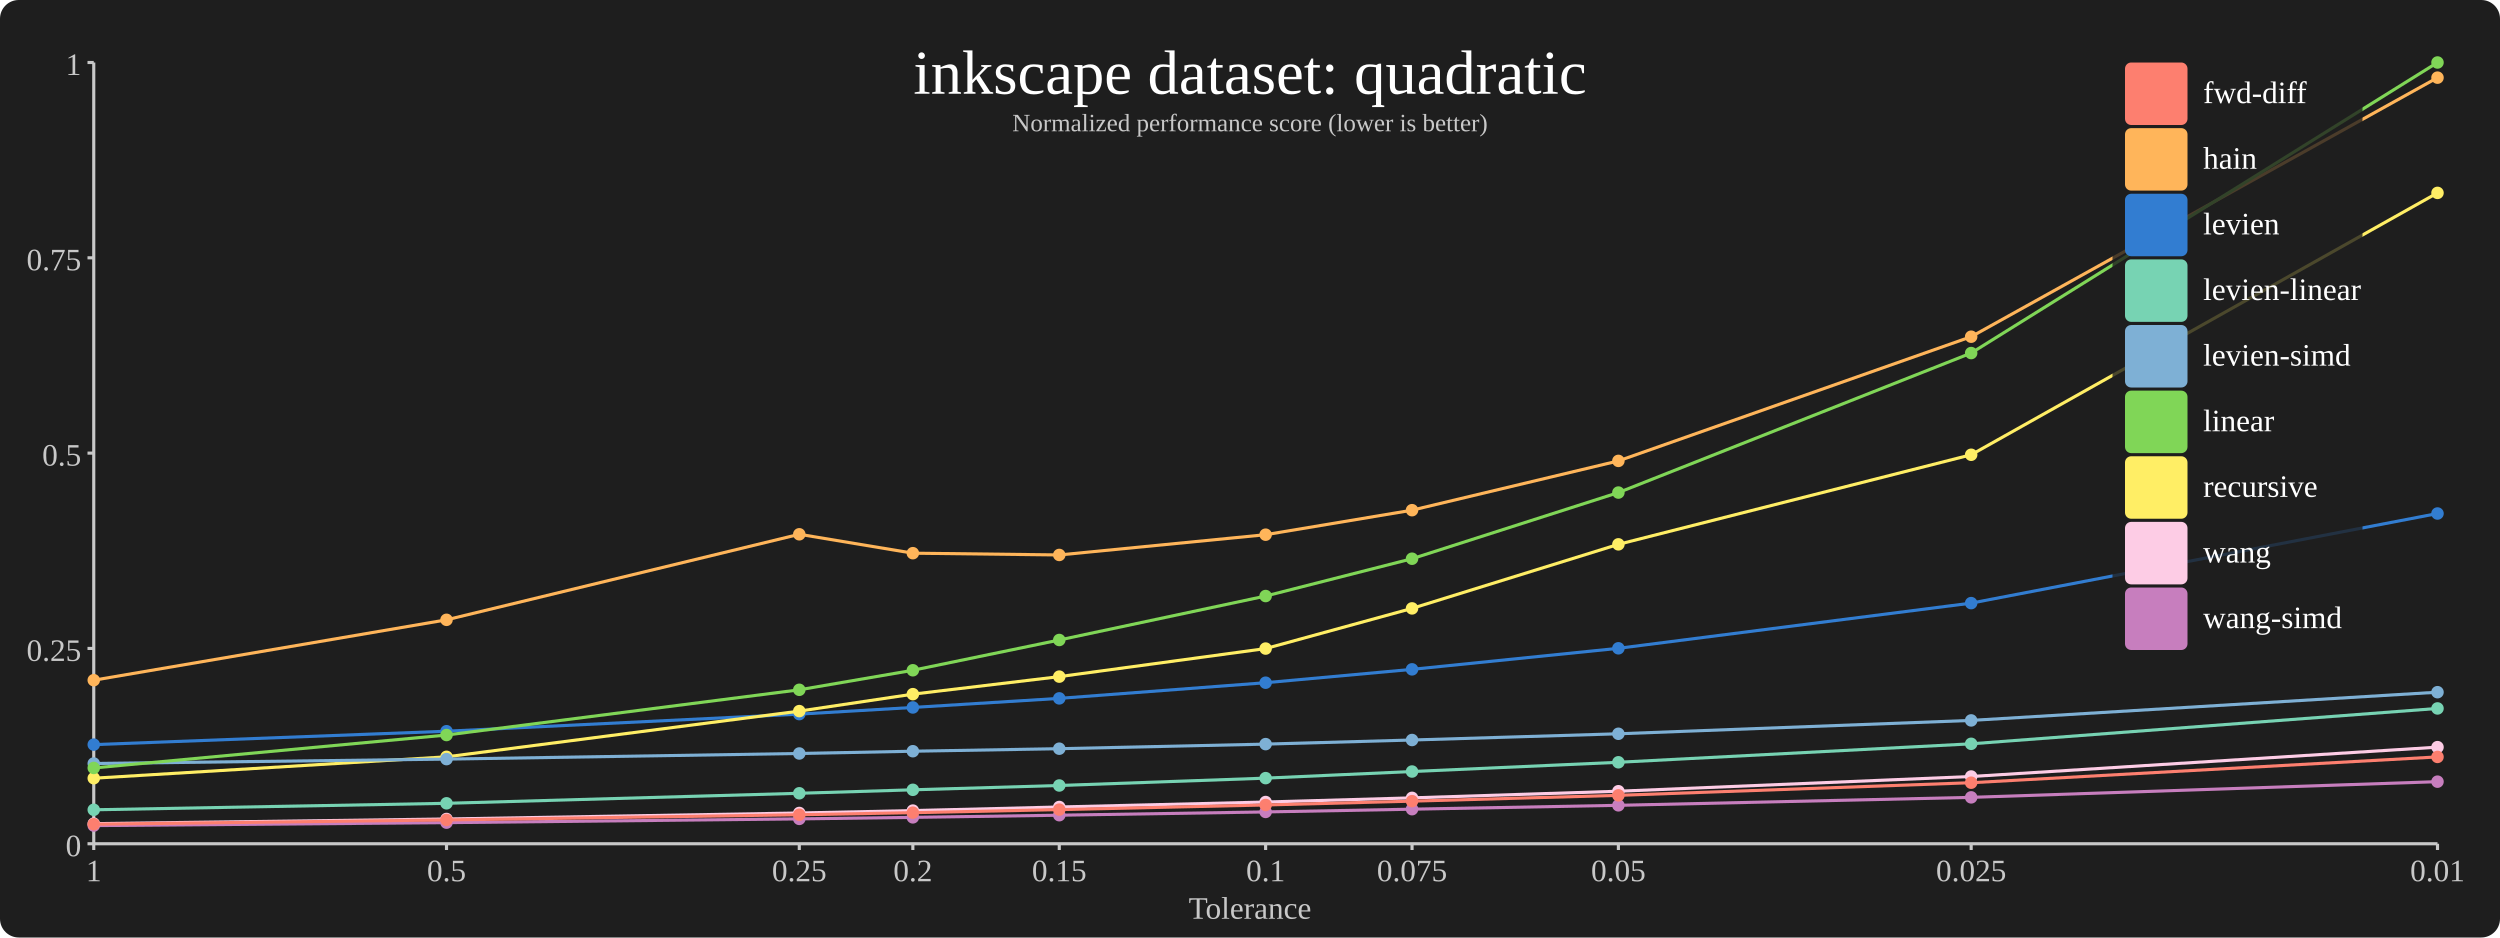
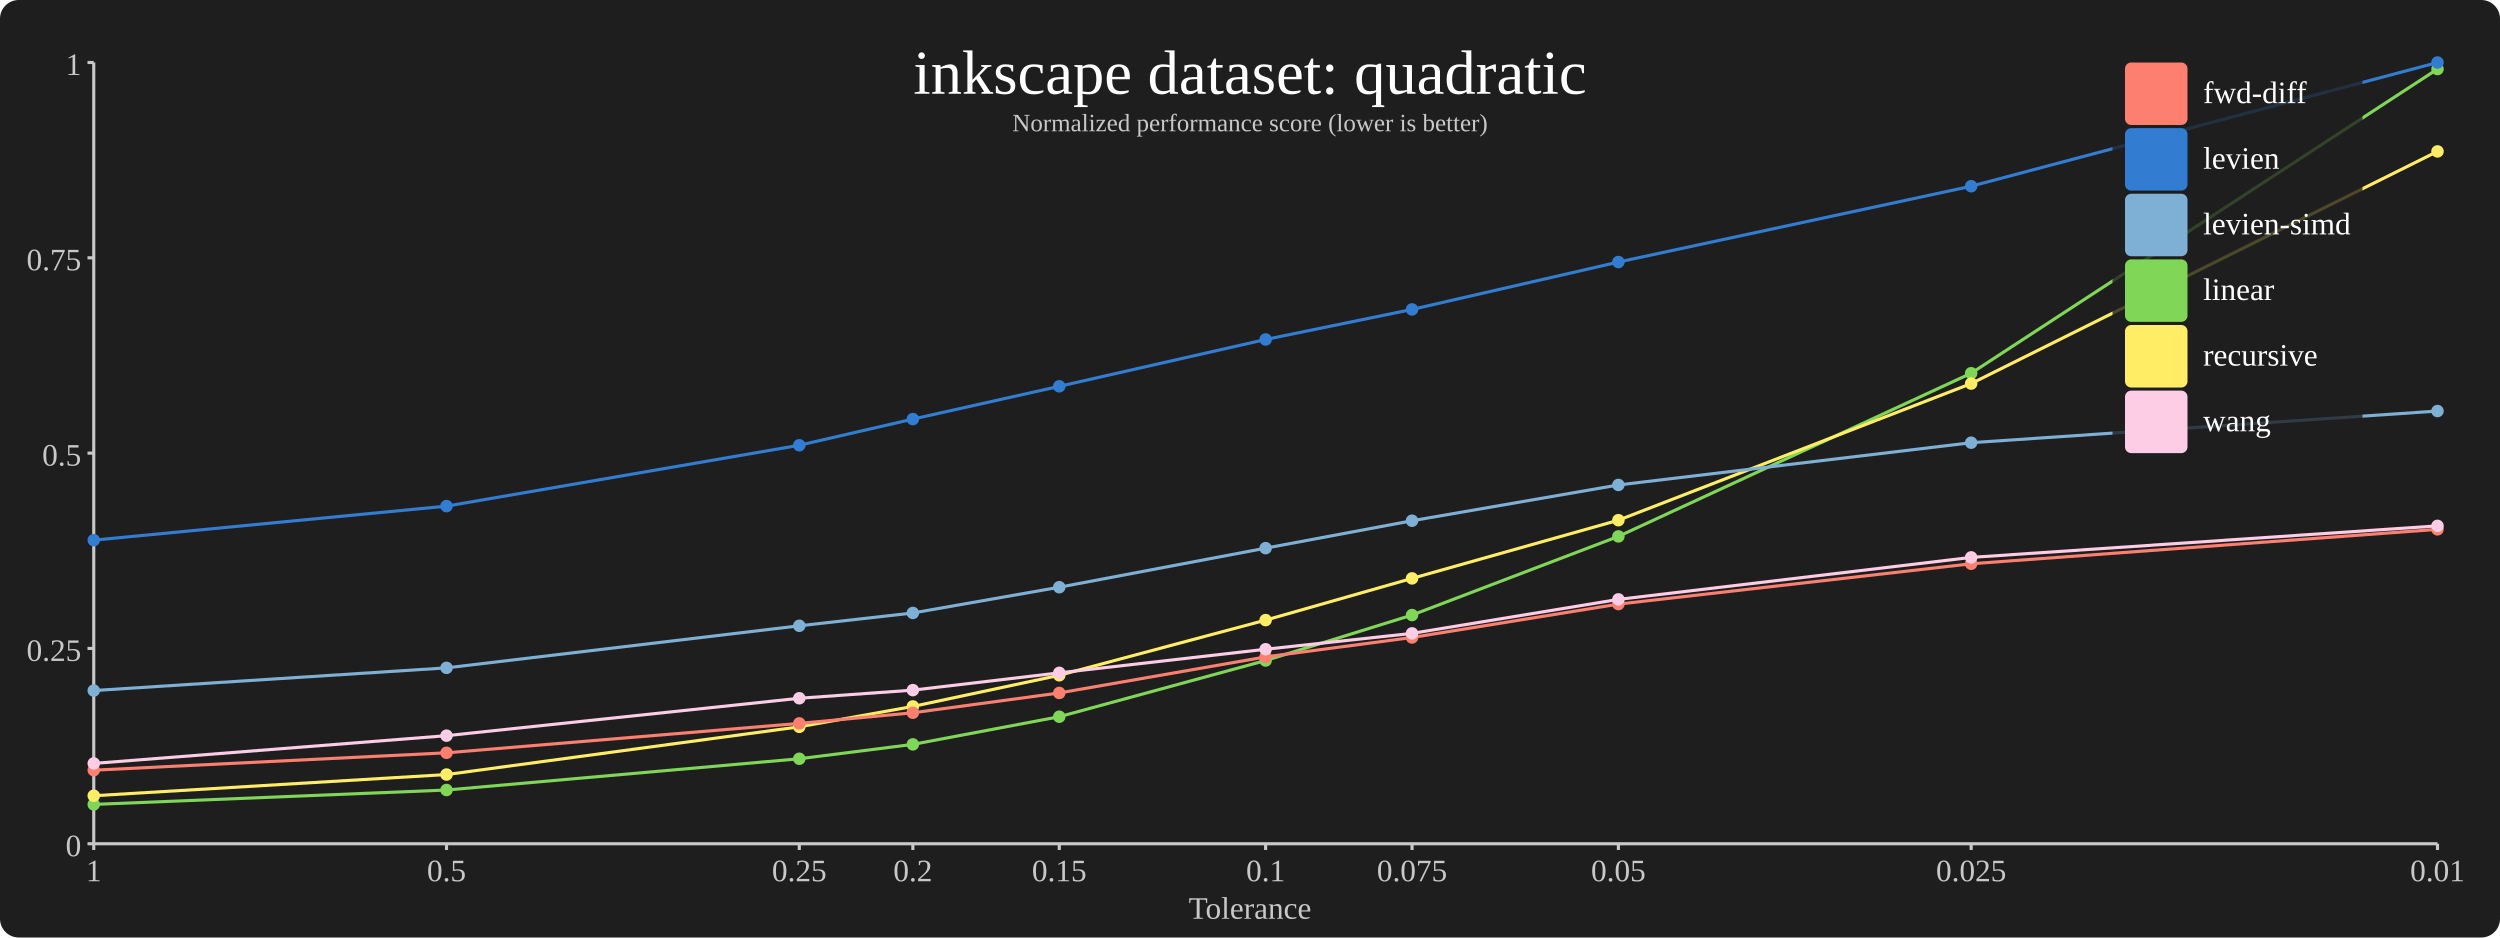
<svg xmlns="http://www.w3.org/2000/svg" viewBox="0 0 800 300">
  <rect x="0" y="0" width="800" height="300" ry="6" style="fill:rgb(30,30,30);stroke:none;fill-opacity:1;stroke-opacity:1;" />
  <path d="M 30 20 L 30 270" style="stroke:rgb(200,200,200);stroke-width:1" />
  <path d="M 30 270 L 780 270" style="stroke:rgb(200,200,200);stroke-width:1" />
  <path d="M 780 270 L 780 272" style="stroke:rgb(200,200,200);stroke-width:1" />
  <text x="780" y="282" style="font-size:10px;fill:rgb(200,200,200);text-anchor:middle;text-align:center;"> 0.01 </text>
  <path d="M 630.772 270 L 630.772 272" style="stroke:rgb(200,200,200);stroke-width:1" />
  <text x="630.772" y="282" style="font-size:10px;fill:rgb(200,200,200);text-anchor:middle;text-align:center;"> 0.025 </text>
  <path d="M 517.886 270 L 517.886 272" style="stroke:rgb(200,200,200);stroke-width:1" />
  <text x="517.886" y="282" style="font-size:10px;fill:rgb(200,200,200);text-anchor:middle;text-align:center;"> 0.05 </text>
  <path d="M 451.852 270 L 451.852 272" style="stroke:rgb(200,200,200);stroke-width:1" />
  <text x="451.852" y="282" style="font-size:10px;fill:rgb(200,200,200);text-anchor:middle;text-align:center;"> 0.075 </text>
  <path d="M 405 270 L 405 272" style="stroke:rgb(200,200,200);stroke-width:1" />
  <text x="405" y="282" style="font-size:10px;fill:rgb(200,200,200);text-anchor:middle;text-align:center;"> 0.1 </text>
  <path d="M 338.966 270 L 338.966 272" style="stroke:rgb(200,200,200);stroke-width:1" />
  <text x="338.966" y="282" style="font-size:10px;fill:rgb(200,200,200);text-anchor:middle;text-align:center;"> 0.15 </text>
  <path d="M 292.114 270 L 292.114 272" style="stroke:rgb(200,200,200);stroke-width:1" />
  <text x="292.114" y="282" style="font-size:10px;fill:rgb(200,200,200);text-anchor:middle;text-align:center;"> 0.2 </text>
  <path d="M 255.773 270 L 255.773 272" style="stroke:rgb(200,200,200);stroke-width:1" />
  <text x="255.773" y="282" style="font-size:10px;fill:rgb(200,200,200);text-anchor:middle;text-align:center;"> 0.25 </text>
  <path d="M 142.886 270 L 142.886 272" style="stroke:rgb(200,200,200);stroke-width:1" />
  <text x="142.886" y="282" style="font-size:10px;fill:rgb(200,200,200);text-anchor:middle;text-align:center;"> 0.5 </text>
  <path d="M 30 270 L 30 272" style="stroke:rgb(200,200,200);stroke-width:1" />
  <text x="30" y="282" style="font-size:10px;fill:rgb(200,200,200);text-anchor:middle;text-align:center;"> 1 </text>
  <path d="M 28 270 L 30 270" style="stroke:rgb(200,200,200);stroke-width:1" />
  <text x="26" y="274" style="font-size:10px;fill:rgb(200,200,200);text-anchor:end;text-align:right;"> 0 </text>
  <path d="M 28 207.5 L 30 207.5" style="stroke:rgb(200,200,200);stroke-width:1" />
  <text x="26" y="211.5" style="font-size:10px;fill:rgb(200,200,200);text-anchor:end;text-align:right;"> 0.25 </text>
  <path d="M 28 145 L 30 145" style="stroke:rgb(200,200,200);stroke-width:1" />
  <text x="26" y="149" style="font-size:10px;fill:rgb(200,200,200);text-anchor:end;text-align:right;"> 0.5 </text>
  <path d="M 28 82.5 L 30 82.5" style="stroke:rgb(200,200,200);stroke-width:1" />
  <text x="26" y="86.5" style="font-size:10px;fill:rgb(200,200,200);text-anchor:end;text-align:right;"> 0.75 </text>
  <path d="M 28 20 L 30 20" style="stroke:rgb(200,200,200);stroke-width:1" />
  <text x="26" y="24" style="font-size:10px;fill:rgb(200,200,200);text-anchor:end;text-align:right;"> 1 </text>
  <text x="400" y="294" style="font-size:10px;fill:rgb(200,200,200);text-anchor:middle;text-align:center;"> Tolerance </text>
-   <circle cx="780" cy="250.132" r="2" style="fill:rgb(199,126,190);stroke:none;fill-opacity:1;stroke-opacity:1;" />
-   <path d="M 780 250.132 L 630.772 255.155" style="stroke:rgb(199,126,190);stroke-width:1" />
-   <circle cx="630.772" cy="255.155" r="2" style="fill:rgb(199,126,190);stroke:none;fill-opacity:1;stroke-opacity:1;" />
-   <path d="M 630.772 255.155 L 517.886 257.705" style="stroke:rgb(199,126,190);stroke-width:1" />
-   <circle cx="517.886" cy="257.705" r="2" style="fill:rgb(199,126,190);stroke:none;fill-opacity:1;stroke-opacity:1;" />
-   <path d="M 517.886 257.705 L 451.852 258.938" style="stroke:rgb(199,126,190);stroke-width:1" />
-   <circle cx="451.852" cy="258.938" r="2" style="fill:rgb(199,126,190);stroke:none;fill-opacity:1;stroke-opacity:1;" />
-   <path d="M 451.852 258.938 L 405 259.817" style="stroke:rgb(199,126,190);stroke-width:1" />
-   <circle cx="405" cy="259.817" r="2" style="fill:rgb(199,126,190);stroke:none;fill-opacity:1;stroke-opacity:1;" />
-   <path d="M 405 259.817 L 338.966 260.865" style="stroke:rgb(199,126,190);stroke-width:1" />
-   <circle cx="338.966" cy="260.865" r="2" style="fill:rgb(199,126,190);stroke:none;fill-opacity:1;stroke-opacity:1;" />
-   <path d="M 338.966 260.865 L 292.114 261.555" style="stroke:rgb(199,126,190);stroke-width:1" />
-   <circle cx="292.114" cy="261.555" r="2" style="fill:rgb(199,126,190);stroke:none;fill-opacity:1;stroke-opacity:1;" />
-   <path d="M 292.114 261.555 L 255.773 262.043" style="stroke:rgb(199,126,190);stroke-width:1" />
-   <circle cx="255.773" cy="262.043" r="2" style="fill:rgb(199,126,190);stroke:none;fill-opacity:1;stroke-opacity:1;" />
-   <path d="M 255.773 262.043 L 142.886 263.248" style="stroke:rgb(199,126,190);stroke-width:1" />
-   <circle cx="142.886" cy="263.248" r="2" style="fill:rgb(199,126,190);stroke:none;fill-opacity:1;stroke-opacity:1;" />
-   <path d="M 142.886 263.248 L 30 264.19" style="stroke:rgb(199,126,190);stroke-width:1" />
-   <circle cx="30" cy="264.19" r="2" style="fill:rgb(199,126,190);stroke:none;fill-opacity:1;stroke-opacity:1;" />
-   <circle cx="780" cy="164.323" r="2" style="fill:rgb(50,125,209);stroke:none;fill-opacity:1;stroke-opacity:1;" />
-   <path d="M 780 164.323 L 630.772 192.998" style="stroke:rgb(50,125,209);stroke-width:1" />
-   <circle cx="630.772" cy="192.998" r="2" style="fill:rgb(50,125,209);stroke:none;fill-opacity:1;stroke-opacity:1;" />
-   <path d="M 630.772 192.998 L 517.886 207.458" style="stroke:rgb(50,125,209);stroke-width:1" />
-   <circle cx="517.886" cy="207.458" r="2" style="fill:rgb(50,125,209);stroke:none;fill-opacity:1;stroke-opacity:1;" />
-   <path d="M 517.886 207.458 L 451.852 214.192" style="stroke:rgb(50,125,209);stroke-width:1" />
-   <circle cx="451.852" cy="214.192" r="2" style="fill:rgb(50,125,209);stroke:none;fill-opacity:1;stroke-opacity:1;" />
-   <path d="M 451.852 214.192 L 405 218.465" style="stroke:rgb(50,125,209);stroke-width:1" />
-   <circle cx="405" cy="218.465" r="2" style="fill:rgb(50,125,209);stroke:none;fill-opacity:1;stroke-opacity:1;" />
-   <path d="M 405 218.465 L 338.966 223.48" style="stroke:rgb(50,125,209);stroke-width:1" />
-   <circle cx="338.966" cy="223.48" r="2" style="fill:rgb(50,125,209);stroke:none;fill-opacity:1;stroke-opacity:1;" />
-   <path d="M 338.966 223.48 L 292.114 226.385" style="stroke:rgb(50,125,209);stroke-width:1" />
-   <circle cx="292.114" cy="226.385" r="2" style="fill:rgb(50,125,209);stroke:none;fill-opacity:1;stroke-opacity:1;" />
-   <path d="M 292.114 226.385 L 255.773 228.518" style="stroke:rgb(50,125,209);stroke-width:1" />
-   <circle cx="255.773" cy="228.518" r="2" style="fill:rgb(50,125,209);stroke:none;fill-opacity:1;stroke-opacity:1;" />
-   <path d="M 255.773 228.518 L 142.886 233.99" style="stroke:rgb(50,125,209);stroke-width:1" />
-   <circle cx="142.886" cy="233.99" r="2" style="fill:rgb(50,125,209);stroke:none;fill-opacity:1;stroke-opacity:1;" />
-   <path d="M 142.886 233.99 L 30 238.278" style="stroke:rgb(50,125,209);stroke-width:1" />
-   <circle cx="30" cy="238.278" r="2" style="fill:rgb(50,125,209);stroke:none;fill-opacity:1;stroke-opacity:1;" />
-   <circle cx="780" cy="24.848" r="2" style="fill:rgb(255,181,90);stroke:none;fill-opacity:1;stroke-opacity:1;" />
-   <path d="M 780 24.848 L 630.772 107.745" style="stroke:rgb(255,181,90);stroke-width:1" />
-   <circle cx="630.772" cy="107.745" r="2" style="fill:rgb(255,181,90);stroke:none;fill-opacity:1;stroke-opacity:1;" />
-   <path d="M 630.772 107.745 L 517.886 147.488" style="stroke:rgb(255,181,90);stroke-width:1" />
-   <circle cx="517.886" cy="147.488" r="2" style="fill:rgb(255,181,90);stroke:none;fill-opacity:1;stroke-opacity:1;" />
-   <path d="M 517.886 147.488 L 451.852 163.257" style="stroke:rgb(255,181,90);stroke-width:1" />
-   <circle cx="451.852" cy="163.257" r="2" style="fill:rgb(255,181,90);stroke:none;fill-opacity:1;stroke-opacity:1;" />
-   <path d="M 451.852 163.257 L 405 171.1" style="stroke:rgb(255,181,90);stroke-width:1" />
-   <circle cx="405" cy="171.1" r="2" style="fill:rgb(255,181,90);stroke:none;fill-opacity:1;stroke-opacity:1;" />
-   <path d="M 405 171.1 L 338.966 177.585" style="stroke:rgb(255,181,90);stroke-width:1" />
-   <circle cx="338.966" cy="177.585" r="2" style="fill:rgb(255,181,90);stroke:none;fill-opacity:1;stroke-opacity:1;" />
-   <path d="M 338.966 177.585 L 292.114 177.02" style="stroke:rgb(255,181,90);stroke-width:1" />
-   <circle cx="292.114" cy="177.02" r="2" style="fill:rgb(255,181,90);stroke:none;fill-opacity:1;stroke-opacity:1;" />
-   <path d="M 292.114 177.02 L 255.773 170.972" style="stroke:rgb(255,181,90);stroke-width:1" />
-   <circle cx="255.773" cy="170.972" r="2" style="fill:rgb(255,181,90);stroke:none;fill-opacity:1;stroke-opacity:1;" />
-   <path d="M 255.773 170.972 L 142.886 198.343" style="stroke:rgb(255,181,90);stroke-width:1" />
-   <circle cx="142.886" cy="198.343" r="2" style="fill:rgb(255,181,90);stroke:none;fill-opacity:1;stroke-opacity:1;" />
-   <path d="M 142.886 198.343 L 30 217.662" style="stroke:rgb(255,181,90);stroke-width:1" />
-   <circle cx="30" cy="217.662" r="2" style="fill:rgb(255,181,90);stroke:none;fill-opacity:1;stroke-opacity:1;" />
-   <circle cx="780" cy="61.725" r="2" style="fill:rgb(255,238,101);stroke:none;fill-opacity:1;stroke-opacity:1;" />
-   <path d="M 780 61.725 L 630.772 145.525" style="stroke:rgb(255,238,101);stroke-width:1" />
-   <circle cx="630.772" cy="145.525" r="2" style="fill:rgb(255,238,101);stroke:none;fill-opacity:1;stroke-opacity:1;" />
-   <path d="M 630.772 145.525 L 517.886 174.19" style="stroke:rgb(255,238,101);stroke-width:1" />
-   <circle cx="517.886" cy="174.19" r="2" style="fill:rgb(255,238,101);stroke:none;fill-opacity:1;stroke-opacity:1;" />
-   <path d="M 517.886 174.19 L 451.852 194.685" style="stroke:rgb(255,238,101);stroke-width:1" />
-   <circle cx="451.852" cy="194.685" r="2" style="fill:rgb(255,238,101);stroke:none;fill-opacity:1;stroke-opacity:1;" />
-   <path d="M 451.852 194.685 L 405 207.542" style="stroke:rgb(255,238,101);stroke-width:1" />
-   <circle cx="405" cy="207.542" r="2" style="fill:rgb(255,238,101);stroke:none;fill-opacity:1;stroke-opacity:1;" />
-   <path d="M 405 207.542 L 338.966 216.52" style="stroke:rgb(255,238,101);stroke-width:1" />
-   <circle cx="338.966" cy="216.52" r="2" style="fill:rgb(255,238,101);stroke:none;fill-opacity:1;stroke-opacity:1;" />
-   <path d="M 338.966 216.52 L 292.114 222.127" style="stroke:rgb(255,238,101);stroke-width:1" />
-   <circle cx="292.114" cy="222.127" r="2" style="fill:rgb(255,238,101);stroke:none;fill-opacity:1;stroke-opacity:1;" />
-   <path d="M 292.114 222.127 L 255.773 227.555" style="stroke:rgb(255,238,101);stroke-width:1" />
-   <circle cx="255.773" cy="227.555" r="2" style="fill:rgb(255,238,101);stroke:none;fill-opacity:1;stroke-opacity:1;" />
-   <path d="M 255.773 227.555 L 142.886 242.18" style="stroke:rgb(255,238,101);stroke-width:1" />
-   <circle cx="142.886" cy="242.18" r="2" style="fill:rgb(255,238,101);stroke:none;fill-opacity:1;stroke-opacity:1;" />
-   <path d="M 142.886 242.18 L 30 249.03" style="stroke:rgb(255,238,101);stroke-width:1" />
-   <circle cx="30" cy="249.03" r="2" style="fill:rgb(255,238,101);stroke:none;fill-opacity:1;stroke-opacity:1;" />
-   <circle cx="780" cy="239.088" r="2" style="fill:rgb(253,204,229);stroke:none;fill-opacity:1;stroke-opacity:1;" />
-   <path d="M 780 239.088 L 630.772 248.48" style="stroke:rgb(253,204,229);stroke-width:1" />
-   <circle cx="630.772" cy="248.48" r="2" style="fill:rgb(253,204,229);stroke:none;fill-opacity:1;stroke-opacity:1;" />
-   <path d="M 630.772 248.48 L 517.886 253.195" style="stroke:rgb(253,204,229);stroke-width:1" />
-   <circle cx="517.886" cy="253.195" r="2" style="fill:rgb(253,204,229);stroke:none;fill-opacity:1;stroke-opacity:1;" />
-   <path d="M 517.886 253.195 L 451.852 255.315" style="stroke:rgb(253,204,229);stroke-width:1" />
-   <circle cx="451.852" cy="255.315" r="2" style="fill:rgb(253,204,229);stroke:none;fill-opacity:1;stroke-opacity:1;" />
-   <path d="M 451.852 255.315 L 405 256.65" style="stroke:rgb(253,204,229);stroke-width:1" />
-   <circle cx="405" cy="256.65" r="2" style="fill:rgb(253,204,229);stroke:none;fill-opacity:1;stroke-opacity:1;" />
-   <path d="M 405 256.65 L 338.966 258.238" style="stroke:rgb(253,204,229);stroke-width:1" />
-   <circle cx="338.966" cy="258.238" r="2" style="fill:rgb(253,204,229);stroke:none;fill-opacity:1;stroke-opacity:1;" />
-   <path d="M 338.966 258.238 L 292.114 259.387" style="stroke:rgb(253,204,229);stroke-width:1" />
-   <circle cx="292.114" cy="259.387" r="2" style="fill:rgb(253,204,229);stroke:none;fill-opacity:1;stroke-opacity:1;" />
-   <path d="M 292.114 259.387 L 255.773 260.158" style="stroke:rgb(253,204,229);stroke-width:1" />
-   <circle cx="255.773" cy="260.158" r="2" style="fill:rgb(253,204,229);stroke:none;fill-opacity:1;stroke-opacity:1;" />
-   <path d="M 255.773 260.158 L 142.886 262.08" style="stroke:rgb(253,204,229);stroke-width:1" />
-   <circle cx="142.886" cy="262.08" r="2" style="fill:rgb(253,204,229);stroke:none;fill-opacity:1;stroke-opacity:1;" />
-   <path d="M 142.886 262.08 L 30 263.567" style="stroke:rgb(253,204,229);stroke-width:1" />
-   <circle cx="30" cy="263.567" r="2" style="fill:rgb(253,204,229);stroke:none;fill-opacity:1;stroke-opacity:1;" />
-   <circle cx="780" cy="221.502" r="2" style="fill:rgb(126,176,213);stroke:none;fill-opacity:1;stroke-opacity:1;" />
-   <path d="M 780 221.502 L 630.772 230.53" style="stroke:rgb(126,176,213);stroke-width:1" />
-   <circle cx="630.772" cy="230.53" r="2" style="fill:rgb(126,176,213);stroke:none;fill-opacity:1;stroke-opacity:1;" />
-   <path d="M 630.772 230.53 L 517.886 234.81" style="stroke:rgb(126,176,213);stroke-width:1" />
-   <circle cx="517.886" cy="234.81" r="2" style="fill:rgb(126,176,213);stroke:none;fill-opacity:1;stroke-opacity:1;" />
-   <path d="M 517.886 234.81 L 451.852 236.803" style="stroke:rgb(126,176,213);stroke-width:1" />
-   <circle cx="451.852" cy="236.803" r="2" style="fill:rgb(126,176,213);stroke:none;fill-opacity:1;stroke-opacity:1;" />
-   <path d="M 451.852 236.803 L 405 238.118" style="stroke:rgb(126,176,213);stroke-width:1" />
-   <circle cx="405" cy="238.118" r="2" style="fill:rgb(126,176,213);stroke:none;fill-opacity:1;stroke-opacity:1;" />
-   <path d="M 405 238.118 L 338.966 239.583" style="stroke:rgb(126,176,213);stroke-width:1" />
-   <circle cx="338.966" cy="239.583" r="2" style="fill:rgb(126,176,213);stroke:none;fill-opacity:1;stroke-opacity:1;" />
-   <path d="M 338.966 239.583 L 292.114 240.39" style="stroke:rgb(126,176,213);stroke-width:1" />
-   <circle cx="292.114" cy="240.39" r="2" style="fill:rgb(126,176,213);stroke:none;fill-opacity:1;stroke-opacity:1;" />
-   <path d="M 292.114 240.39 L 255.773 241.115" style="stroke:rgb(126,176,213);stroke-width:1" />
-   <circle cx="255.773" cy="241.115" r="2" style="fill:rgb(126,176,213);stroke:none;fill-opacity:1;stroke-opacity:1;" />
-   <path d="M 255.773 241.115 L 142.886 242.915" style="stroke:rgb(126,176,213);stroke-width:1" />
-   <circle cx="142.886" cy="242.915" r="2" style="fill:rgb(126,176,213);stroke:none;fill-opacity:1;stroke-opacity:1;" />
-   <path d="M 142.886 242.915 L 30 244.32" style="stroke:rgb(126,176,213);stroke-width:1" />
-   <circle cx="30" cy="244.32" r="2" style="fill:rgb(126,176,213);stroke:none;fill-opacity:1;stroke-opacity:1;" />
-   <circle cx="780" cy="242.213" r="2" style="fill:rgb(253,127,111);stroke:none;fill-opacity:1;stroke-opacity:1;" />
-   <path d="M 780 242.213 L 630.772 250.468" style="stroke:rgb(253,127,111);stroke-width:1" />
-   <circle cx="630.772" cy="250.468" r="2" style="fill:rgb(253,127,111);stroke:none;fill-opacity:1;stroke-opacity:1;" />
-   <path d="M 630.772 250.468 L 517.886 254.51" style="stroke:rgb(253,127,111);stroke-width:1" />
-   <circle cx="517.886" cy="254.51" r="2" style="fill:rgb(253,127,111);stroke:none;fill-opacity:1;stroke-opacity:1;" />
-   <path d="M 517.886 254.51 L 451.852 256.37" style="stroke:rgb(253,127,111);stroke-width:1" />
-   <circle cx="451.852" cy="256.37" r="2" style="fill:rgb(253,127,111);stroke:none;fill-opacity:1;stroke-opacity:1;" />
-   <path d="M 451.852 256.37 L 405 257.59" style="stroke:rgb(253,127,111);stroke-width:1" />
-   <circle cx="405" cy="257.59" r="2" style="fill:rgb(253,127,111);stroke:none;fill-opacity:1;stroke-opacity:1;" />
-   <path d="M 405 257.59 L 338.966 259.075" style="stroke:rgb(253,127,111);stroke-width:1" />
-   <circle cx="338.966" cy="259.075" r="2" style="fill:rgb(253,127,111);stroke:none;fill-opacity:1;stroke-opacity:1;" />
-   <path d="M 338.966 259.075 L 292.114 260.053" style="stroke:rgb(253,127,111);stroke-width:1" />
-   <circle cx="292.114" cy="260.053" r="2" style="fill:rgb(253,127,111);stroke:none;fill-opacity:1;stroke-opacity:1;" />
-   <path d="M 292.114 260.053 L 255.773 260.715" style="stroke:rgb(253,127,111);stroke-width:1" />
-   <circle cx="255.773" cy="260.715" r="2" style="fill:rgb(253,127,111);stroke:none;fill-opacity:1;stroke-opacity:1;" />
-   <path d="M 255.773 260.715 L 142.886 262.382" style="stroke:rgb(253,127,111);stroke-width:1" />
-   <circle cx="142.886" cy="262.382" r="2" style="fill:rgb(253,127,111);stroke:none;fill-opacity:1;stroke-opacity:1;" />
-   <path d="M 142.886 262.382 L 30 263.748" style="stroke:rgb(253,127,111);stroke-width:1" />
-   <circle cx="30" cy="263.748" r="2" style="fill:rgb(253,127,111);stroke:none;fill-opacity:1;stroke-opacity:1;" />
-   <circle cx="780" cy="20" r="2" style="fill:rgb(128,214,87);stroke:none;fill-opacity:1;stroke-opacity:1;" />
-   <path d="M 780 20 L 630.772 112.98" style="stroke:rgb(128,214,87);stroke-width:1" />
-   <circle cx="630.772" cy="112.98" r="2" style="fill:rgb(128,214,87);stroke:none;fill-opacity:1;stroke-opacity:1;" />
-   <path d="M 630.772 112.98 L 517.886 157.62" style="stroke:rgb(128,214,87);stroke-width:1" />
-   <circle cx="517.886" cy="157.62" r="2" style="fill:rgb(128,214,87);stroke:none;fill-opacity:1;stroke-opacity:1;" />
-   <path d="M 517.886 157.62 L 451.852 178.79" style="stroke:rgb(128,214,87);stroke-width:1" />
-   <circle cx="451.852" cy="178.79" r="2" style="fill:rgb(128,214,87);stroke:none;fill-opacity:1;stroke-opacity:1;" />
-   <path d="M 451.852 178.79 L 405 190.732" style="stroke:rgb(128,214,87);stroke-width:1" />
-   <circle cx="405" cy="190.732" r="2" style="fill:rgb(128,214,87);stroke:none;fill-opacity:1;stroke-opacity:1;" />
-   <path d="M 405 190.732 L 338.966 204.798" style="stroke:rgb(128,214,87);stroke-width:1" />
-   <circle cx="338.966" cy="204.798" r="2" style="fill:rgb(128,214,87);stroke:none;fill-opacity:1;stroke-opacity:1;" />
-   <path d="M 338.966 204.798 L 292.114 214.485" style="stroke:rgb(128,214,87);stroke-width:1" />
-   <circle cx="292.114" cy="214.485" r="2" style="fill:rgb(128,214,87);stroke:none;fill-opacity:1;stroke-opacity:1;" />
-   <path d="M 292.114 214.485 L 255.773 220.735" style="stroke:rgb(128,214,87);stroke-width:1" />
-   <circle cx="255.773" cy="220.735" r="2" style="fill:rgb(128,214,87);stroke:none;fill-opacity:1;stroke-opacity:1;" />
-   <path d="M 255.773 220.735 L 142.886 235.208" style="stroke:rgb(128,214,87);stroke-width:1" />
-   <circle cx="142.886" cy="235.208" r="2" style="fill:rgb(128,214,87);stroke:none;fill-opacity:1;stroke-opacity:1;" />
-   <path d="M 142.886 235.208 L 30 245.743" style="stroke:rgb(128,214,87);stroke-width:1" />
-   <circle cx="30" cy="245.743" r="2" style="fill:rgb(128,214,87);stroke:none;fill-opacity:1;stroke-opacity:1;" />
-   <circle cx="780" cy="226.7" r="2" style="fill:rgb(119,211,179);stroke:none;fill-opacity:1;stroke-opacity:1;" />
-   <path d="M 780 226.7 L 630.772 238.02" style="stroke:rgb(119,211,179);stroke-width:1" />
-   <circle cx="630.772" cy="238.02" r="2" style="fill:rgb(119,211,179);stroke:none;fill-opacity:1;stroke-opacity:1;" />
-   <path d="M 630.772 238.02 L 517.886 243.93" style="stroke:rgb(119,211,179);stroke-width:1" />
-   <circle cx="517.886" cy="243.93" r="2" style="fill:rgb(119,211,179);stroke:none;fill-opacity:1;stroke-opacity:1;" />
-   <path d="M 517.886 243.93 L 451.852 246.887" style="stroke:rgb(119,211,179);stroke-width:1" />
-   <circle cx="451.852" cy="246.887" r="2" style="fill:rgb(119,211,179);stroke:none;fill-opacity:1;stroke-opacity:1;" />
-   <path d="M 451.852 246.887 L 405 249.002" style="stroke:rgb(119,211,179);stroke-width:1" />
-   <circle cx="405" cy="249.002" r="2" style="fill:rgb(119,211,179);stroke:none;fill-opacity:1;stroke-opacity:1;" />
-   <path d="M 405 249.002 L 338.966 251.357" style="stroke:rgb(119,211,179);stroke-width:1" />
-   <circle cx="338.966" cy="251.357" r="2" style="fill:rgb(119,211,179);stroke:none;fill-opacity:1;stroke-opacity:1;" />
-   <path d="M 338.966 251.357 L 292.114 252.74" style="stroke:rgb(119,211,179);stroke-width:1" />
-   <circle cx="292.114" cy="252.74" r="2" style="fill:rgb(119,211,179);stroke:none;fill-opacity:1;stroke-opacity:1;" />
-   <path d="M 292.114 252.74 L 255.773 253.847" style="stroke:rgb(119,211,179);stroke-width:1" />
-   <circle cx="255.773" cy="253.847" r="2" style="fill:rgb(119,211,179);stroke:none;fill-opacity:1;stroke-opacity:1;" />
-   <path d="M 255.773 253.847 L 142.886 257.058" style="stroke:rgb(119,211,179);stroke-width:1" />
-   <circle cx="142.886" cy="257.058" r="2" style="fill:rgb(119,211,179);stroke:none;fill-opacity:1;stroke-opacity:1;" />
-   <path d="M 142.886 257.058 L 30 259.132" style="stroke:rgb(119,211,179);stroke-width:1" />
-   <circle cx="30" cy="259.132" r="2" style="fill:rgb(119,211,179);stroke:none;fill-opacity:1;stroke-opacity:1;" />
-   <rect x="676" y="16" width="80" height="196" ry="4" style="fill:rgb(30,30,30);stroke:none;fill-opacity:0.8;stroke-opacity:1;" />
+   <circle cx="780" cy="22.092" r="2" style="fill:rgb(128,214,87);stroke:none;fill-opacity:1;stroke-opacity:1;" />
+   <path d="M 780 22.092 L 630.772 119.432" style="stroke:rgb(128,214,87);stroke-width:1" />
+   <circle cx="630.772" cy="119.432" r="2" style="fill:rgb(128,214,87);stroke:none;fill-opacity:1;stroke-opacity:1;" />
+   <path d="M 630.772 119.432 L 517.886 171.645" style="stroke:rgb(128,214,87);stroke-width:1" />
+   <circle cx="517.886" cy="171.645" r="2" style="fill:rgb(128,214,87);stroke:none;fill-opacity:1;stroke-opacity:1;" />
+   <path d="M 517.886 171.645 L 451.852 196.817" style="stroke:rgb(128,214,87);stroke-width:1" />
+   <circle cx="451.852" cy="196.817" r="2" style="fill:rgb(128,214,87);stroke:none;fill-opacity:1;stroke-opacity:1;" />
+   <path d="M 451.852 196.817 L 405 211.363" style="stroke:rgb(128,214,87);stroke-width:1" />
+   <circle cx="405" cy="211.363" r="2" style="fill:rgb(128,214,87);stroke:none;fill-opacity:1;stroke-opacity:1;" />
+   <path d="M 405 211.363 L 338.966 229.347" style="stroke:rgb(128,214,87);stroke-width:1" />
+   <circle cx="338.966" cy="229.347" r="2" style="fill:rgb(128,214,87);stroke:none;fill-opacity:1;stroke-opacity:1;" />
+   <path d="M 338.966 229.347 L 292.114 238.2" style="stroke:rgb(128,214,87);stroke-width:1" />
+   <circle cx="292.114" cy="238.2" r="2" style="fill:rgb(128,214,87);stroke:none;fill-opacity:1;stroke-opacity:1;" />
+   <path d="M 292.114 238.2 L 255.773 242.8" style="stroke:rgb(128,214,87);stroke-width:1" />
+   <circle cx="255.773" cy="242.8" r="2" style="fill:rgb(128,214,87);stroke:none;fill-opacity:1;stroke-opacity:1;" />
+   <path d="M 255.773 242.8 L 142.886 252.805" style="stroke:rgb(128,214,87);stroke-width:1" />
+   <circle cx="142.886" cy="252.805" r="2" style="fill:rgb(128,214,87);stroke:none;fill-opacity:1;stroke-opacity:1;" />
+   <path d="M 142.886 252.805 L 30 257.415" style="stroke:rgb(128,214,87);stroke-width:1" />
+   <circle cx="30" cy="257.415" r="2" style="fill:rgb(128,214,87);stroke:none;fill-opacity:1;stroke-opacity:1;" />
+   <circle cx="780" cy="20" r="2" style="fill:rgb(50,125,209);stroke:none;fill-opacity:1;stroke-opacity:1;" />
+   <path d="M 780 20 L 630.772 59.59" style="stroke:rgb(50,125,209);stroke-width:1" />
+   <circle cx="630.772" cy="59.59" r="2" style="fill:rgb(50,125,209);stroke:none;fill-opacity:1;stroke-opacity:1;" />
+   <path d="M 630.772 59.59 L 517.886 83.852" style="stroke:rgb(50,125,209);stroke-width:1" />
+   <circle cx="517.886" cy="83.852" r="2" style="fill:rgb(50,125,209);stroke:none;fill-opacity:1;stroke-opacity:1;" />
+   <path d="M 517.886 83.852 L 451.852 99.017" style="stroke:rgb(50,125,209);stroke-width:1" />
+   <circle cx="451.852" cy="99.017" r="2" style="fill:rgb(50,125,209);stroke:none;fill-opacity:1;stroke-opacity:1;" />
+   <path d="M 451.852 99.017 L 405 108.63" style="stroke:rgb(50,125,209);stroke-width:1" />
+   <circle cx="405" cy="108.63" r="2" style="fill:rgb(50,125,209);stroke:none;fill-opacity:1;stroke-opacity:1;" />
+   <path d="M 405 108.63 L 338.966 123.62" style="stroke:rgb(50,125,209);stroke-width:1" />
+   <circle cx="338.966" cy="123.62" r="2" style="fill:rgb(50,125,209);stroke:none;fill-opacity:1;stroke-opacity:1;" />
+   <path d="M 338.966 123.62 L 292.114 134.11" style="stroke:rgb(50,125,209);stroke-width:1" />
+   <circle cx="292.114" cy="134.11" r="2" style="fill:rgb(50,125,209);stroke:none;fill-opacity:1;stroke-opacity:1;" />
+   <path d="M 292.114 134.11 L 255.773 142.482" style="stroke:rgb(50,125,209);stroke-width:1" />
+   <circle cx="255.773" cy="142.482" r="2" style="fill:rgb(50,125,209);stroke:none;fill-opacity:1;stroke-opacity:1;" />
+   <path d="M 255.773 142.482 L 142.886 161.957" style="stroke:rgb(50,125,209);stroke-width:1" />
+   <circle cx="142.886" cy="161.957" r="2" style="fill:rgb(50,125,209);stroke:none;fill-opacity:1;stroke-opacity:1;" />
+   <path d="M 142.886 161.957 L 30 172.845" style="stroke:rgb(50,125,209);stroke-width:1" />
+   <circle cx="30" cy="172.845" r="2" style="fill:rgb(50,125,209);stroke:none;fill-opacity:1;stroke-opacity:1;" />
+   <circle cx="780" cy="48.453" r="2" style="fill:rgb(255,238,101);stroke:none;fill-opacity:1;stroke-opacity:1;" />
+   <path d="M 780 48.453 L 630.772 122.745" style="stroke:rgb(255,238,101);stroke-width:1" />
+   <circle cx="630.772" cy="122.745" r="2" style="fill:rgb(255,238,101);stroke:none;fill-opacity:1;stroke-opacity:1;" />
+   <path d="M 630.772 122.745 L 517.886 166.46" style="stroke:rgb(255,238,101);stroke-width:1" />
+   <circle cx="517.886" cy="166.46" r="2" style="fill:rgb(255,238,101);stroke:none;fill-opacity:1;stroke-opacity:1;" />
+   <path d="M 517.886 166.46 L 451.852 185.085" style="stroke:rgb(255,238,101);stroke-width:1" />
+   <circle cx="451.852" cy="185.085" r="2" style="fill:rgb(255,238,101);stroke:none;fill-opacity:1;stroke-opacity:1;" />
+   <path d="M 451.852 185.085 L 405 198.435" style="stroke:rgb(255,238,101);stroke-width:1" />
+   <circle cx="405" cy="198.435" r="2" style="fill:rgb(255,238,101);stroke:none;fill-opacity:1;stroke-opacity:1;" />
+   <path d="M 405 198.435 L 338.966 216.09" style="stroke:rgb(255,238,101);stroke-width:1" />
+   <circle cx="338.966" cy="216.09" r="2" style="fill:rgb(255,238,101);stroke:none;fill-opacity:1;stroke-opacity:1;" />
+   <path d="M 338.966 216.09 L 292.114 226.06" style="stroke:rgb(255,238,101);stroke-width:1" />
+   <circle cx="292.114" cy="226.06" r="2" style="fill:rgb(255,238,101);stroke:none;fill-opacity:1;stroke-opacity:1;" />
+   <path d="M 292.114 226.06 L 255.773 232.577" style="stroke:rgb(255,238,101);stroke-width:1" />
+   <circle cx="255.773" cy="232.577" r="2" style="fill:rgb(255,238,101);stroke:none;fill-opacity:1;stroke-opacity:1;" />
+   <path d="M 255.773 232.577 L 142.886 247.853" style="stroke:rgb(255,238,101);stroke-width:1" />
+   <circle cx="142.886" cy="247.853" r="2" style="fill:rgb(255,238,101);stroke:none;fill-opacity:1;stroke-opacity:1;" />
+   <path d="M 142.886 247.853 L 30 254.632" style="stroke:rgb(255,238,101);stroke-width:1" />
+   <circle cx="30" cy="254.632" r="2" style="fill:rgb(255,238,101);stroke:none;fill-opacity:1;stroke-opacity:1;" />
+   <circle cx="780" cy="169.387" r="2" style="fill:rgb(253,127,111);stroke:none;fill-opacity:1;stroke-opacity:1;" />
+   <path d="M 780 169.387 L 630.772 180.403" style="stroke:rgb(253,127,111);stroke-width:1" />
+   <circle cx="630.772" cy="180.403" r="2" style="fill:rgb(253,127,111);stroke:none;fill-opacity:1;stroke-opacity:1;" />
+   <path d="M 630.772 180.403 L 517.886 193.31" style="stroke:rgb(253,127,111);stroke-width:1" />
+   <circle cx="517.886" cy="193.31" r="2" style="fill:rgb(253,127,111);stroke:none;fill-opacity:1;stroke-opacity:1;" />
+   <path d="M 517.886 193.31 L 451.852 203.99" style="stroke:rgb(253,127,111);stroke-width:1" />
+   <circle cx="451.852" cy="203.99" r="2" style="fill:rgb(253,127,111);stroke:none;fill-opacity:1;stroke-opacity:1;" />
+   <path d="M 451.852 203.99 L 405 210.2" style="stroke:rgb(253,127,111);stroke-width:1" />
+   <circle cx="405" cy="210.2" r="2" style="fill:rgb(253,127,111);stroke:none;fill-opacity:1;stroke-opacity:1;" />
+   <path d="M 405 210.2 L 338.966 221.743" style="stroke:rgb(253,127,111);stroke-width:1" />
+   <circle cx="338.966" cy="221.743" r="2" style="fill:rgb(253,127,111);stroke:none;fill-opacity:1;stroke-opacity:1;" />
+   <path d="M 338.966 221.743 L 292.114 228.083" style="stroke:rgb(253,127,111);stroke-width:1" />
+   <circle cx="292.114" cy="228.083" r="2" style="fill:rgb(253,127,111);stroke:none;fill-opacity:1;stroke-opacity:1;" />
+   <path d="M 292.114 228.083 L 255.773 231.482" style="stroke:rgb(253,127,111);stroke-width:1" />
+   <circle cx="255.773" cy="231.482" r="2" style="fill:rgb(253,127,111);stroke:none;fill-opacity:1;stroke-opacity:1;" />
+   <path d="M 255.773 231.482 L 142.886 240.897" style="stroke:rgb(253,127,111);stroke-width:1" />
+   <circle cx="142.886" cy="240.897" r="2" style="fill:rgb(253,127,111);stroke:none;fill-opacity:1;stroke-opacity:1;" />
+   <path d="M 142.886 240.897 L 30 246.458" style="stroke:rgb(253,127,111);stroke-width:1" />
+   <circle cx="30" cy="246.458" r="2" style="fill:rgb(253,127,111);stroke:none;fill-opacity:1;stroke-opacity:1;" />
+   <circle cx="780" cy="168.278" r="2" style="fill:rgb(253,204,229);stroke:none;fill-opacity:1;stroke-opacity:1;" />
+   <path d="M 780 168.278 L 630.772 178.365" style="stroke:rgb(253,204,229);stroke-width:1" />
+   <circle cx="630.772" cy="178.365" r="2" style="fill:rgb(253,204,229);stroke:none;fill-opacity:1;stroke-opacity:1;" />
+   <path d="M 630.772 178.365 L 517.886 191.805" style="stroke:rgb(253,204,229);stroke-width:1" />
+   <circle cx="517.886" cy="191.805" r="2" style="fill:rgb(253,204,229);stroke:none;fill-opacity:1;stroke-opacity:1;" />
+   <path d="M 517.886 191.805 L 451.852 202.677" style="stroke:rgb(253,204,229);stroke-width:1" />
+   <circle cx="451.852" cy="202.677" r="2" style="fill:rgb(253,204,229);stroke:none;fill-opacity:1;stroke-opacity:1;" />
+   <path d="M 451.852 202.677 L 405 207.755" style="stroke:rgb(253,204,229);stroke-width:1" />
+   <circle cx="405" cy="207.755" r="2" style="fill:rgb(253,204,229);stroke:none;fill-opacity:1;stroke-opacity:1;" />
+   <path d="M 405 207.755 L 338.966 215.308" style="stroke:rgb(253,204,229);stroke-width:1" />
+   <circle cx="338.966" cy="215.308" r="2" style="fill:rgb(253,204,229);stroke:none;fill-opacity:1;stroke-opacity:1;" />
+   <path d="M 338.966 215.308 L 292.114 220.84" style="stroke:rgb(253,204,229);stroke-width:1" />
+   <circle cx="292.114" cy="220.84" r="2" style="fill:rgb(253,204,229);stroke:none;fill-opacity:1;stroke-opacity:1;" />
+   <path d="M 292.114 220.84 L 255.773 223.442" style="stroke:rgb(253,204,229);stroke-width:1" />
+   <circle cx="255.773" cy="223.442" r="2" style="fill:rgb(253,204,229);stroke:none;fill-opacity:1;stroke-opacity:1;" />
+   <path d="M 255.773 223.442 L 142.886 235.415" style="stroke:rgb(253,204,229);stroke-width:1" />
+   <circle cx="142.886" cy="235.415" r="2" style="fill:rgb(253,204,229);stroke:none;fill-opacity:1;stroke-opacity:1;" />
+   <path d="M 142.886 235.415 L 30 244.295" style="stroke:rgb(253,204,229);stroke-width:1" />
+   <circle cx="30" cy="244.295" r="2" style="fill:rgb(253,204,229);stroke:none;fill-opacity:1;stroke-opacity:1;" />
+   <circle cx="780" cy="131.532" r="2" style="fill:rgb(126,176,213);stroke:none;fill-opacity:1;stroke-opacity:1;" />
+   <path d="M 780 131.532 L 630.772 141.662" style="stroke:rgb(126,176,213);stroke-width:1" />
+   <circle cx="630.772" cy="141.662" r="2" style="fill:rgb(126,176,213);stroke:none;fill-opacity:1;stroke-opacity:1;" />
+   <path d="M 630.772 141.662 L 517.886 155.185" style="stroke:rgb(126,176,213);stroke-width:1" />
+   <circle cx="517.886" cy="155.185" r="2" style="fill:rgb(126,176,213);stroke:none;fill-opacity:1;stroke-opacity:1;" />
+   <path d="M 517.886 155.185 L 451.852 166.635" style="stroke:rgb(126,176,213);stroke-width:1" />
+   <circle cx="451.852" cy="166.635" r="2" style="fill:rgb(126,176,213);stroke:none;fill-opacity:1;stroke-opacity:1;" />
+   <path d="M 451.852 166.635 L 405 175.405" style="stroke:rgb(126,176,213);stroke-width:1" />
+   <circle cx="405" cy="175.405" r="2" style="fill:rgb(126,176,213);stroke:none;fill-opacity:1;stroke-opacity:1;" />
+   <path d="M 405 175.405 L 338.966 187.907" style="stroke:rgb(126,176,213);stroke-width:1" />
+   <circle cx="338.966" cy="187.907" r="2" style="fill:rgb(126,176,213);stroke:none;fill-opacity:1;stroke-opacity:1;" />
+   <path d="M 338.966 187.907 L 292.114 196.153" style="stroke:rgb(126,176,213);stroke-width:1" />
+   <circle cx="292.114" cy="196.153" r="2" style="fill:rgb(126,176,213);stroke:none;fill-opacity:1;stroke-opacity:1;" />
+   <path d="M 292.114 196.153 L 255.773 200.252" style="stroke:rgb(126,176,213);stroke-width:1" />
+   <circle cx="255.773" cy="200.252" r="2" style="fill:rgb(126,176,213);stroke:none;fill-opacity:1;stroke-opacity:1;" />
+   <path d="M 255.773 200.252 L 142.886 213.713" style="stroke:rgb(126,176,213);stroke-width:1" />
+   <circle cx="142.886" cy="213.713" r="2" style="fill:rgb(126,176,213);stroke:none;fill-opacity:1;stroke-opacity:1;" />
+   <path d="M 142.886 213.713 L 30 220.975" style="stroke:rgb(126,176,213);stroke-width:1" />
+   <circle cx="30" cy="220.975" r="2" style="fill:rgb(126,176,213);stroke:none;fill-opacity:1;stroke-opacity:1;" />
+   <rect x="676" y="16" width="80" height="133" ry="4" style="fill:rgb(30,30,30);stroke:none;fill-opacity:0.8;stroke-opacity:1;" />
  <rect x="680" y="20" width="20" height="20" ry="2" style="fill:rgb(253,127,111);stroke:none;fill-opacity:1;stroke-opacity:1;" />
  <text x="705" y="33" style="font-size:10px;fill:rgb(255,255,255);text-anchor:start;text-align:left;"> fwd-diff </text>
-   <rect x="680" y="41" width="20" height="20" ry="2" style="fill:rgb(255,181,90);stroke:none;fill-opacity:1;stroke-opacity:1;" />
-   <text x="705" y="54" style="font-size:10px;fill:rgb(255,255,255);text-anchor:start;text-align:left;"> hain </text>
-   <rect x="680" y="62" width="20" height="20" ry="2" style="fill:rgb(50,125,209);stroke:none;fill-opacity:1;stroke-opacity:1;" />
-   <text x="705" y="75" style="font-size:10px;fill:rgb(255,255,255);text-anchor:start;text-align:left;"> levien </text>
-   <rect x="680" y="83" width="20" height="20" ry="2" style="fill:rgb(119,211,179);stroke:none;fill-opacity:1;stroke-opacity:1;" />
-   <text x="705" y="96" style="font-size:10px;fill:rgb(255,255,255);text-anchor:start;text-align:left;"> levien-linear </text>
-   <rect x="680" y="104" width="20" height="20" ry="2" style="fill:rgb(126,176,213);stroke:none;fill-opacity:1;stroke-opacity:1;" />
-   <text x="705" y="117" style="font-size:10px;fill:rgb(255,255,255);text-anchor:start;text-align:left;"> levien-simd </text>
-   <rect x="680" y="125" width="20" height="20" ry="2" style="fill:rgb(128,214,87);stroke:none;fill-opacity:1;stroke-opacity:1;" />
-   <text x="705" y="138" style="font-size:10px;fill:rgb(255,255,255);text-anchor:start;text-align:left;"> linear </text>
-   <rect x="680" y="146" width="20" height="20" ry="2" style="fill:rgb(255,238,101);stroke:none;fill-opacity:1;stroke-opacity:1;" />
-   <text x="705" y="159" style="font-size:10px;fill:rgb(255,255,255);text-anchor:start;text-align:left;"> recursive </text>
-   <rect x="680" y="167" width="20" height="20" ry="2" style="fill:rgb(253,204,229);stroke:none;fill-opacity:1;stroke-opacity:1;" />
-   <text x="705" y="180" style="font-size:10px;fill:rgb(255,255,255);text-anchor:start;text-align:left;"> wang </text>
-   <rect x="680" y="188" width="20" height="20" ry="2" style="fill:rgb(199,126,190);stroke:none;fill-opacity:1;stroke-opacity:1;" />
-   <text x="705" y="201" style="font-size:10px;fill:rgb(255,255,255);text-anchor:start;text-align:left;"> wang-simd </text>
+   <rect x="680" y="41" width="20" height="20" ry="2" style="fill:rgb(50,125,209);stroke:none;fill-opacity:1;stroke-opacity:1;" />
+   <text x="705" y="54" style="font-size:10px;fill:rgb(255,255,255);text-anchor:start;text-align:left;"> levien </text>
+   <rect x="680" y="62" width="20" height="20" ry="2" style="fill:rgb(126,176,213);stroke:none;fill-opacity:1;stroke-opacity:1;" />
+   <text x="705" y="75" style="font-size:10px;fill:rgb(255,255,255);text-anchor:start;text-align:left;"> levien-simd </text>
+   <rect x="680" y="83" width="20" height="20" ry="2" style="fill:rgb(128,214,87);stroke:none;fill-opacity:1;stroke-opacity:1;" />
+   <text x="705" y="96" style="font-size:10px;fill:rgb(255,255,255);text-anchor:start;text-align:left;"> linear </text>
+   <rect x="680" y="104" width="20" height="20" ry="2" style="fill:rgb(255,238,101);stroke:none;fill-opacity:1;stroke-opacity:1;" />
+   <text x="705" y="117" style="font-size:10px;fill:rgb(255,255,255);text-anchor:start;text-align:left;"> recursive </text>
+   <rect x="680" y="125" width="20" height="20" ry="2" style="fill:rgb(253,204,229);stroke:none;fill-opacity:1;stroke-opacity:1;" />
+   <text x="705" y="138" style="font-size:10px;fill:rgb(255,255,255);text-anchor:start;text-align:left;"> wang </text>
  <text x="400" y="30" style="font-size:20px;fill:rgb(255,255,255);text-anchor:middle;text-align:center;"> inkscape dataset: quadratic </text>
  <text x="400" y="42" style="font-size:8px;fill:rgb(200,200,200);text-anchor:middle;text-align:center;"> Normalized performance score (lower is better) </text>
</svg>
